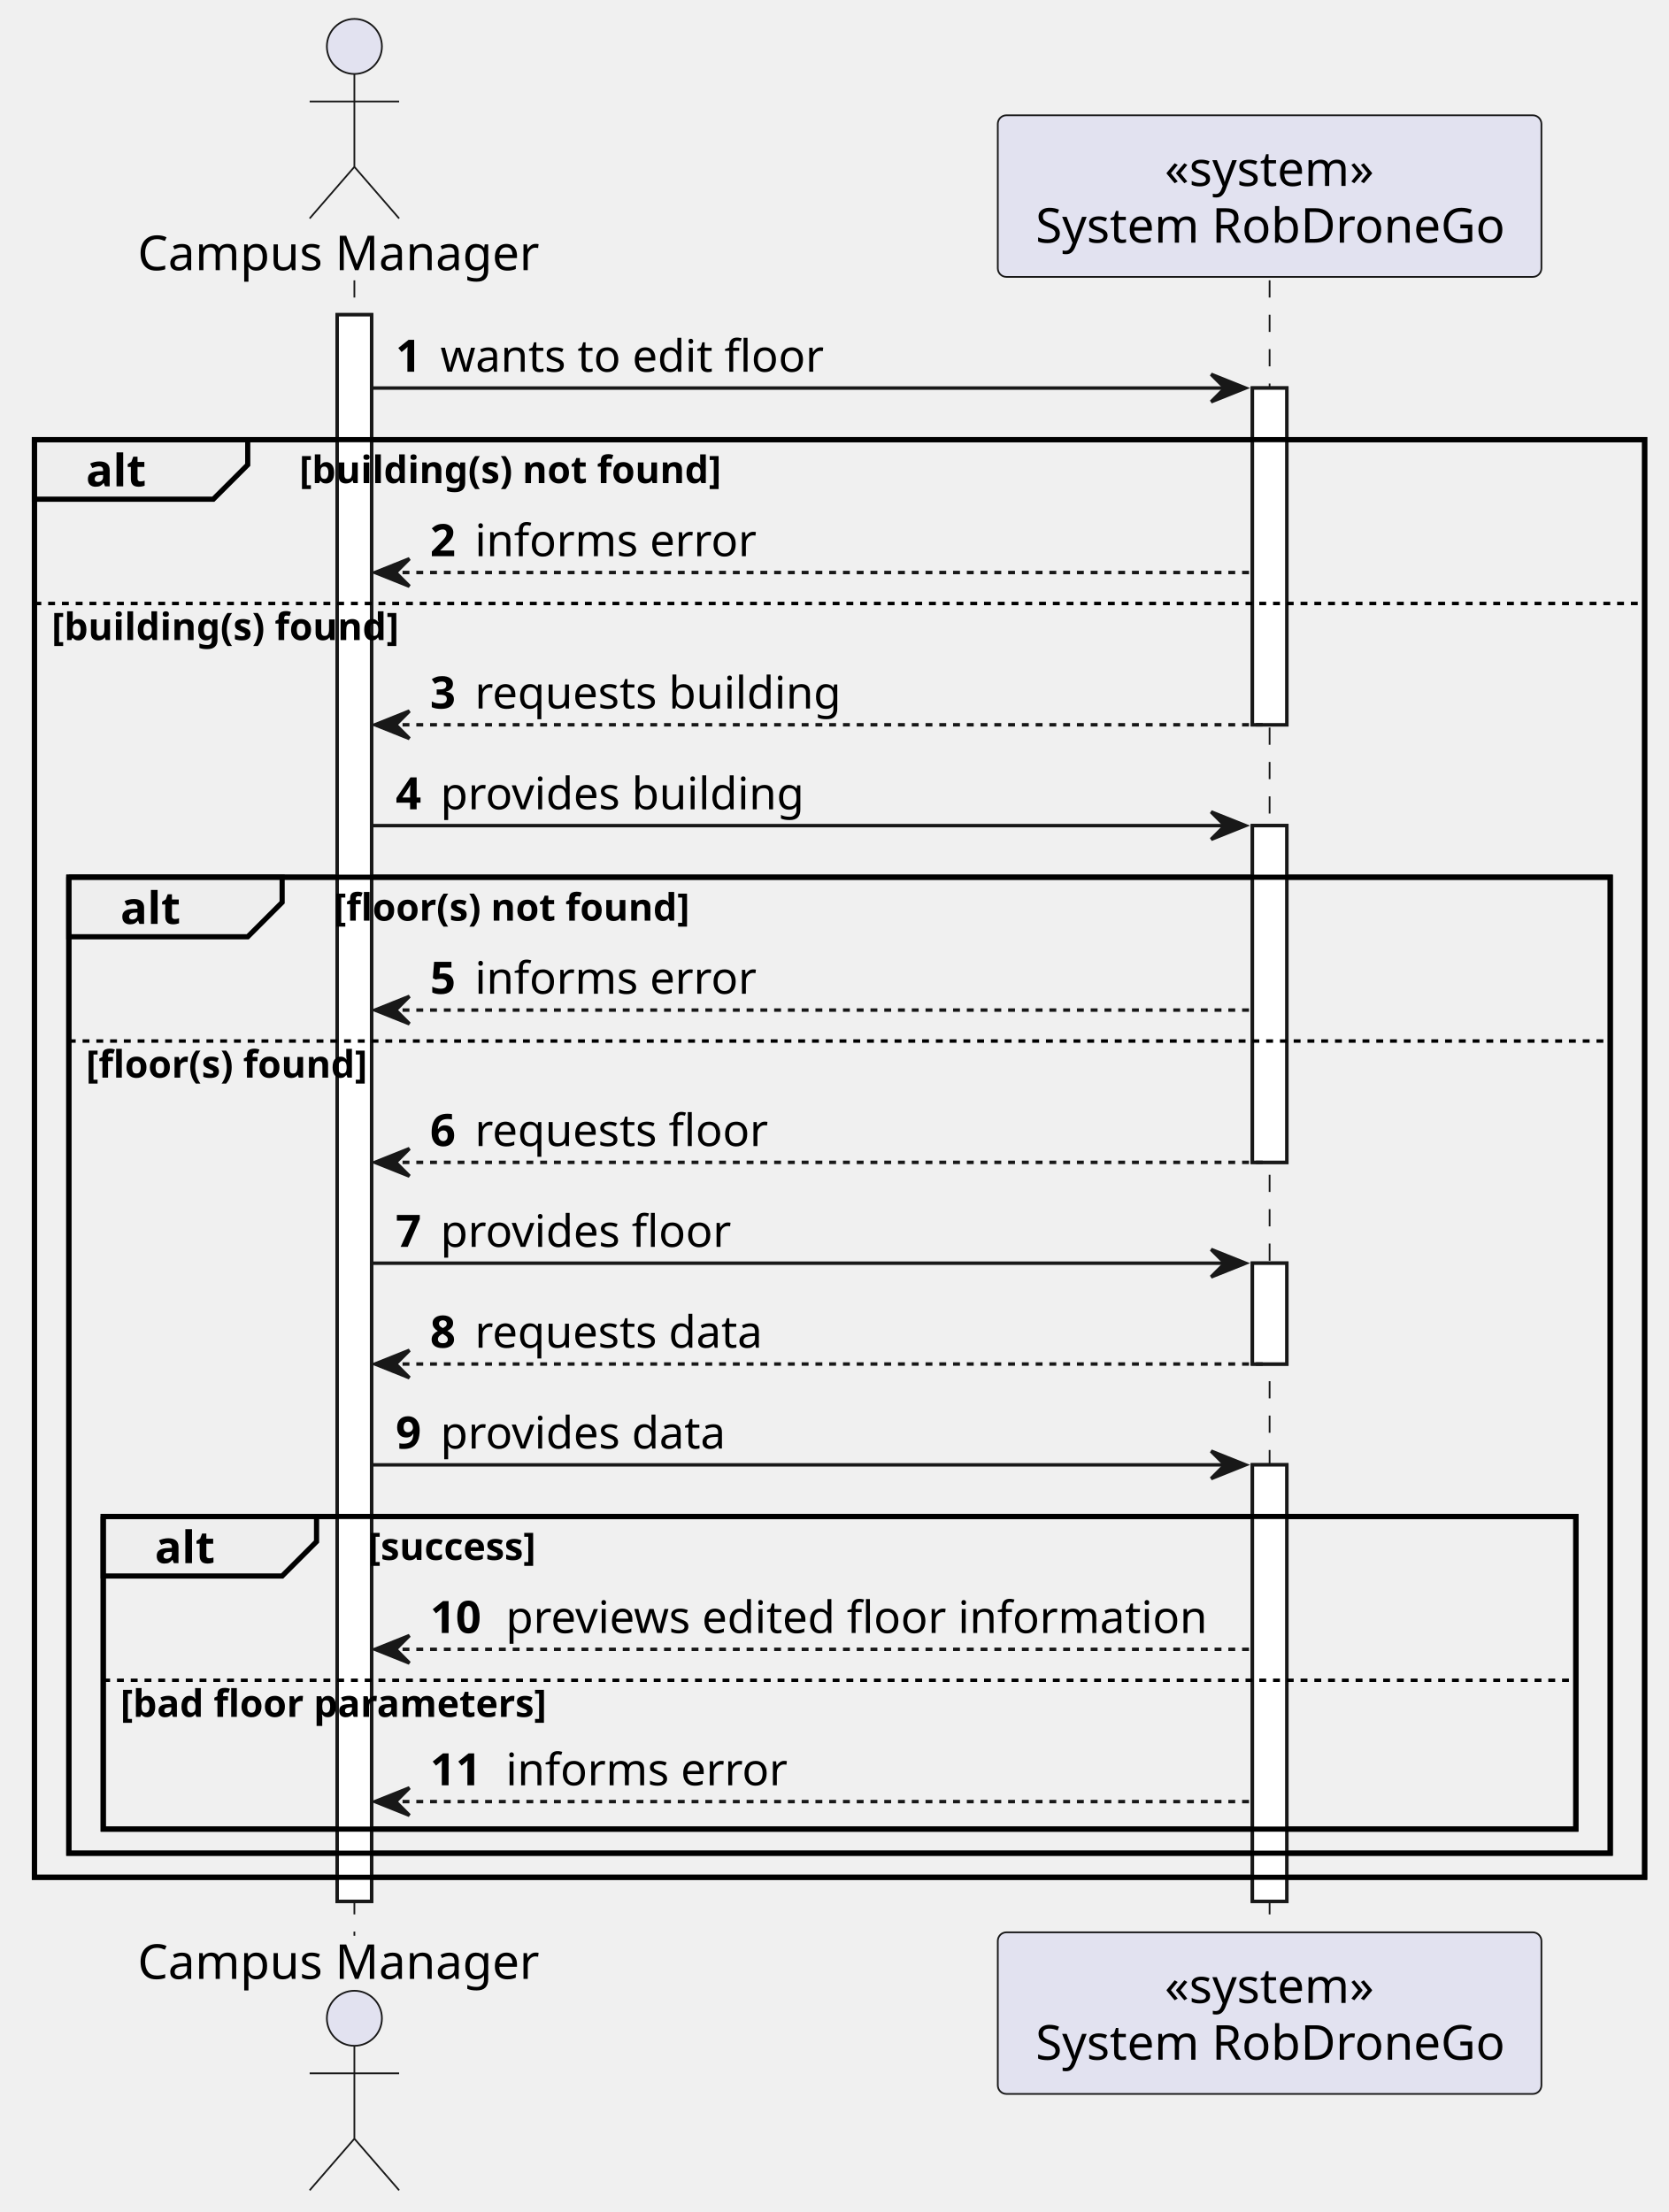
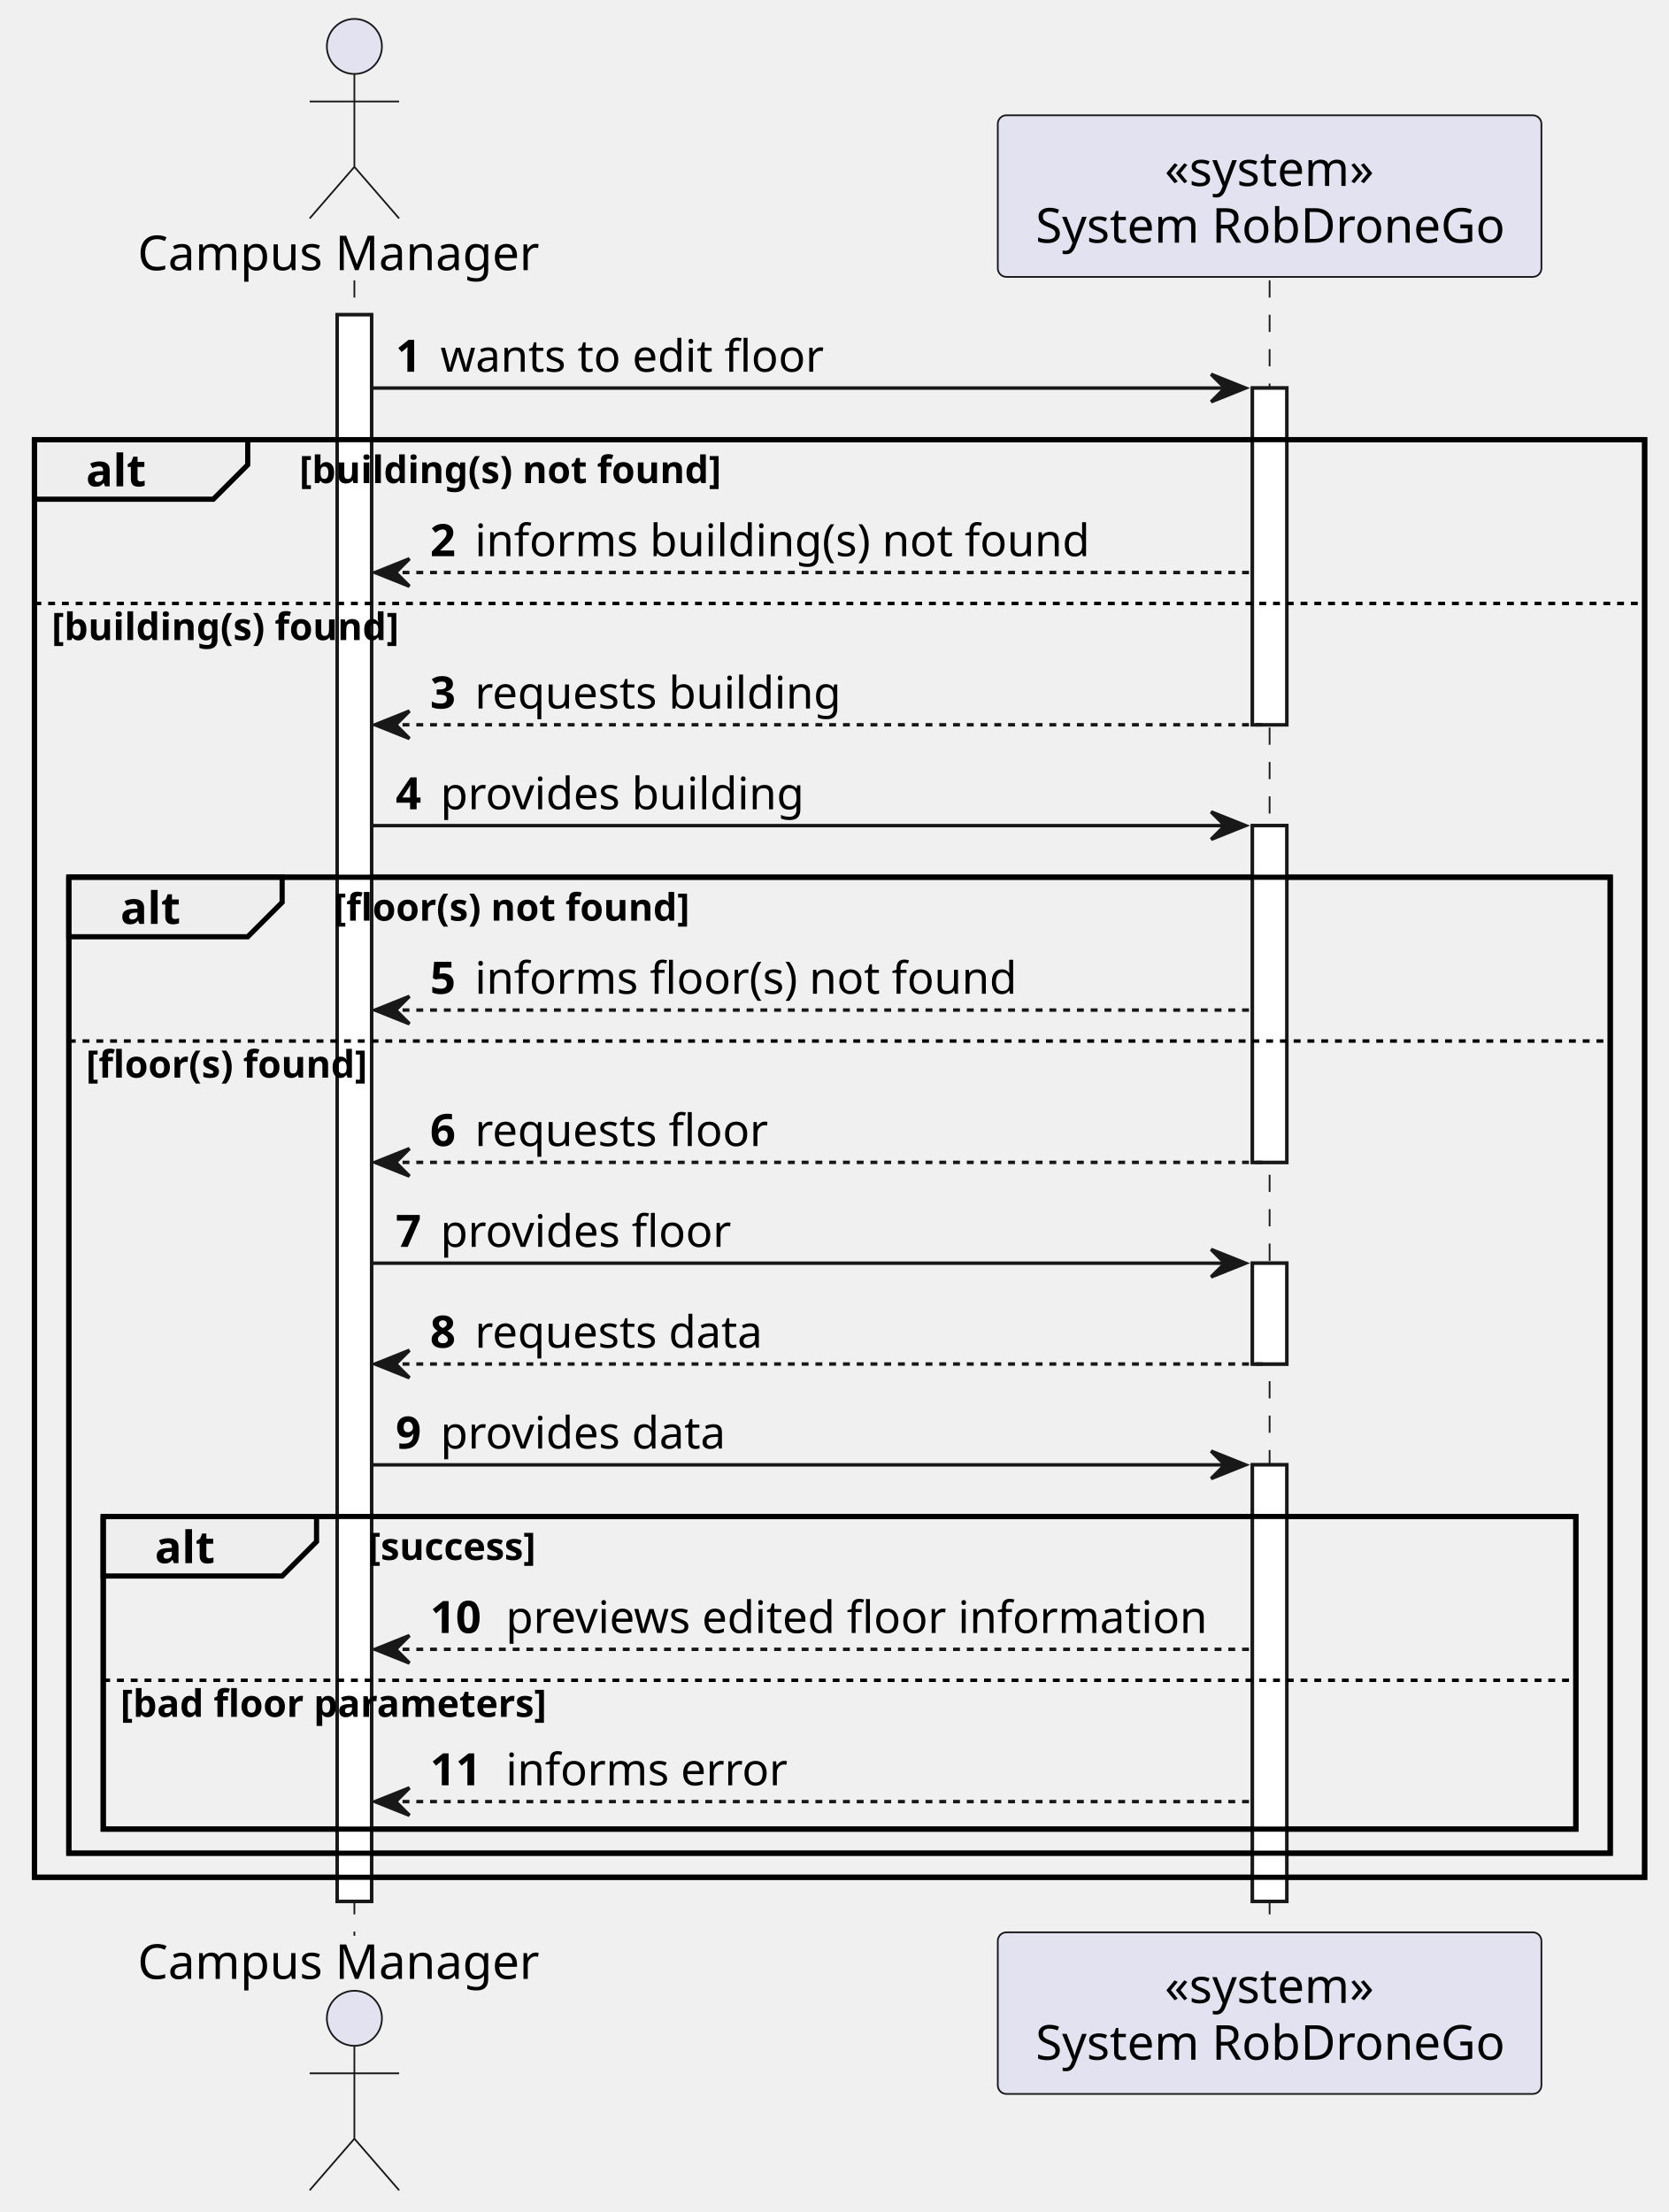
<svg xmlns="http://www.w3.org/2000/svg" contentStyleType="text/css" height="643px" preserveAspectRatio="none" style="width:485px;height:643px;background:#FFFFFF;" version="1.1" viewBox="0 0 485 643" width="485px" zoomAndPan="magnify">
  <defs />
  <g>
    <rect fill="#FFFFFF" height="461.213" style="stroke:#181818;stroke-width:1.0;" width="10" x="98" y="91.488" />
    <rect fill="#FFFFFF" height="97.887" style="stroke:#181818;stroke-width:1.0;" width="10" x="364" y="112.799" />
    <rect fill="#FFFFFF" height="97.887" style="stroke:#181818;stroke-width:1.0;" width="10" x="364" y="239.996" />
    <rect fill="#FFFFFF" height="29.311" style="stroke:#181818;stroke-width:1.0;" width="10" x="364" y="367.193" />
    <rect fill="#FFFFFF" height="126.887" style="stroke:#181818;stroke-width:1.0;" width="10" x="364" y="425.815" />
    <rect fill="none" height="417.902" style="stroke:#000000;stroke-width:1.5;" width="468" x="10" y="127.799" />
    <rect fill="none" height="283.705" style="stroke:#000000;stroke-width:1.5;" width="448" x="20" y="254.996" />
    <rect fill="none" height="90.887" style="stroke:#000000;stroke-width:1.5;" width="428" x="30" y="440.815" />
    <line style="stroke:#181818;stroke-width:0.5;stroke-dasharray:5.0,5.0;" x1="103" x2="103" y1="81.488" y2="562.701" />
    <line style="stroke:#181818;stroke-width:0.5;stroke-dasharray:5.0,5.0;" x1="369" x2="369" y1="81.488" y2="562.701" />
    <text fill="#000000" font-family="sans-serif" font-size="14" lengthAdjust="spacing" textLength="120" x="40" y="78.535">Campus Manager</text>
    <ellipse cx="103" cy="13.5" fill="#E2E2F0" rx="8" ry="8" style="stroke:#181818;stroke-width:0.5;" />
    <path d="M103,21.5 L103,48.5 M90,29.5 L116,29.5 M103,48.5 L90,63.5 M103,48.5 L116,63.5 " fill="none" style="stroke:#181818;stroke-width:0.5;" />
    <text fill="#000000" font-family="sans-serif" font-size="14" lengthAdjust="spacing" textLength="120" x="40" y="575.236">Campus Manager</text>
    <ellipse cx="103" cy="586.689" fill="#E2E2F0" rx="8" ry="8" style="stroke:#181818;stroke-width:0.5;" />
    <path d="M103,594.689 L103,621.689 M90,602.689 L116,602.689 M103,621.689 L90,636.689 M103,621.689 L116,636.689 " fill="none" style="stroke:#181818;stroke-width:0.5;" />
    <rect fill="#E2E2F0" height="46.977" rx="2.5" ry="2.5" style="stroke:#181818;stroke-width:0.5;" width="158" x="290" y="33.512" />
    <text fill="#000000" font-family="sans-serif" font-size="14" lengthAdjust="spacing" textLength="61" x="338.5" y="54.047">«system»</text>
    <text fill="#000000" font-family="sans-serif" font-size="14" lengthAdjust="spacing" textLength="140" x="301" y="70.535">System RobDroneGo</text>
    <rect fill="#E2E2F0" height="46.977" rx="2.5" ry="2.5" style="stroke:#181818;stroke-width:0.5;" width="158" x="290" y="561.701" />
    <text fill="#000000" font-family="sans-serif" font-size="14" lengthAdjust="spacing" textLength="61" x="338.5" y="582.236">«system»</text>
    <text fill="#000000" font-family="sans-serif" font-size="14" lengthAdjust="spacing" textLength="140" x="301" y="598.725">System RobDroneGo</text>
    <rect fill="#FFFFFF" height="461.213" style="stroke:#181818;stroke-width:1.0;" width="10" x="98" y="91.488" />
    <rect fill="#FFFFFF" height="97.887" style="stroke:#181818;stroke-width:1.0;" width="10" x="364" y="112.799" />
    <rect fill="#FFFFFF" height="97.887" style="stroke:#181818;stroke-width:1.0;" width="10" x="364" y="239.996" />
    <rect fill="#FFFFFF" height="29.311" style="stroke:#181818;stroke-width:1.0;" width="10" x="364" y="367.193" />
    <rect fill="#FFFFFF" height="126.887" style="stroke:#181818;stroke-width:1.0;" width="10" x="364" y="425.815" />
    <polygon fill="#181818" points="352,108.799,362,112.799,352,116.799,356,112.799" style="stroke:#181818;stroke-width:1.0;" />
    <line style="stroke:#181818;stroke-width:1.0;" x1="108" x2="358" y1="112.799" y2="112.799" />
    <text fill="#000000" font-family="sans-serif" font-size="13" font-weight="bold" lengthAdjust="spacing" textLength="9" x="115" y="108.057">1</text>
    <text fill="#000000" font-family="sans-serif" font-size="13" lengthAdjust="spacing" textLength="116" x="128" y="108.057">wants to edit floor</text>
    <path d="M10,127.799 L72,127.799 L72,135.109 L62,145.109 L10,145.109 L10,127.799 " fill="#EEEEEE" style="stroke:#000000;stroke-width:1.5;" />
    <rect fill="none" height="417.902" style="stroke:#000000;stroke-width:1.5;" width="468" x="10" y="127.799" />
    <text fill="#000000" font-family="sans-serif" font-size="13" font-weight="bold" lengthAdjust="spacing" textLength="17" x="25" y="141.367">alt</text>
    <text fill="#000000" font-family="sans-serif" font-size="11" font-weight="bold" lengthAdjust="spacing" textLength="128" x="87" y="140.434">[building(s) not found]</text>
    <polygon fill="#181818" points="119,162.42,109,166.42,119,170.42,115,166.42" style="stroke:#181818;stroke-width:1.0;" />
    <line style="stroke:#181818;stroke-width:1.0;stroke-dasharray:2.0,2.0;" x1="113" x2="363" y1="166.42" y2="166.42" />
    <text fill="#000000" font-family="sans-serif" font-size="13" font-weight="bold" lengthAdjust="spacing" textLength="9" x="125" y="161.678">2</text>
-     <text fill="#000000" font-family="sans-serif" font-size="13" lengthAdjust="spacing" textLength="83" x="138" y="161.678">informs error</text>
+     <text fill="#000000" font-family="sans-serif" font-size="13" lengthAdjust="spacing" textLength="186" x="138" y="161.678">informs building(s) not found</text>
    <line style="stroke:#000000;stroke-width:1.0;stroke-dasharray:2.0,2.0;" x1="10" x2="478" y1="175.42" y2="175.42" />
    <text fill="#000000" font-family="sans-serif" font-size="11" font-weight="bold" lengthAdjust="spacing" textLength="106" x="15" y="186.055">[building(s) found]</text>
    <polygon fill="#181818" points="119,206.685,109,210.685,119,214.685,115,210.685" style="stroke:#181818;stroke-width:1.0;" />
    <line style="stroke:#181818;stroke-width:1.0;stroke-dasharray:2.0,2.0;" x1="113" x2="368" y1="210.685" y2="210.685" />
    <text fill="#000000" font-family="sans-serif" font-size="13" font-weight="bold" lengthAdjust="spacing" textLength="9" x="125" y="205.943">3</text>
    <text fill="#000000" font-family="sans-serif" font-size="13" lengthAdjust="spacing" textLength="110" x="138" y="205.943">requests building</text>
    <polygon fill="#181818" points="352,235.996,362,239.996,352,243.996,356,239.996" style="stroke:#181818;stroke-width:1.0;" />
    <line style="stroke:#181818;stroke-width:1.0;" x1="108" x2="358" y1="239.996" y2="239.996" />
    <text fill="#000000" font-family="sans-serif" font-size="13" font-weight="bold" lengthAdjust="spacing" textLength="9" x="115" y="235.254">4</text>
    <text fill="#000000" font-family="sans-serif" font-size="13" lengthAdjust="spacing" textLength="110" x="128" y="235.254">provides building</text>
    <path d="M20,254.996 L82,254.996 L82,262.307 L72,272.307 L20,272.307 L20,254.996 " fill="#EEEEEE" style="stroke:#000000;stroke-width:1.5;" />
    <rect fill="none" height="283.705" style="stroke:#000000;stroke-width:1.5;" width="448" x="20" y="254.996" />
    <text fill="#000000" font-family="sans-serif" font-size="13" font-weight="bold" lengthAdjust="spacing" textLength="17" x="35" y="268.565">alt</text>
    <text fill="#000000" font-family="sans-serif" font-size="11" font-weight="bold" lengthAdjust="spacing" textLength="109" x="97" y="267.631">[floor(s) not found]</text>
    <polygon fill="#181818" points="119,289.617,109,293.617,119,297.617,115,293.617" style="stroke:#181818;stroke-width:1.0;" />
    <line style="stroke:#181818;stroke-width:1.0;stroke-dasharray:2.0,2.0;" x1="113" x2="363" y1="293.617" y2="293.617" />
    <text fill="#000000" font-family="sans-serif" font-size="13" font-weight="bold" lengthAdjust="spacing" textLength="9" x="125" y="288.875">5</text>
-     <text fill="#000000" font-family="sans-serif" font-size="13" lengthAdjust="spacing" textLength="83" x="138" y="288.875">informs error</text>
+     <text fill="#000000" font-family="sans-serif" font-size="13" lengthAdjust="spacing" textLength="164" x="138" y="288.875">informs floor(s) not found</text>
    <line style="stroke:#000000;stroke-width:1.0;stroke-dasharray:2.0,2.0;" x1="20" x2="468" y1="302.617" y2="302.617" />
    <text fill="#000000" font-family="sans-serif" font-size="11" font-weight="bold" lengthAdjust="spacing" textLength="87" x="25" y="313.252">[floor(s) found]</text>
    <polygon fill="#181818" points="119,333.883,109,337.883,119,341.883,115,337.883" style="stroke:#181818;stroke-width:1.0;" />
    <line style="stroke:#181818;stroke-width:1.0;stroke-dasharray:2.0,2.0;" x1="113" x2="368" y1="337.883" y2="337.883" />
    <text fill="#000000" font-family="sans-serif" font-size="13" font-weight="bold" lengthAdjust="spacing" textLength="9" x="125" y="333.141">6</text>
    <text fill="#000000" font-family="sans-serif" font-size="13" lengthAdjust="spacing" textLength="88" x="138" y="333.141">requests floor</text>
    <polygon fill="#181818" points="352,363.193,362,367.193,352,371.193,356,367.193" style="stroke:#181818;stroke-width:1.0;" />
    <line style="stroke:#181818;stroke-width:1.0;" x1="108" x2="358" y1="367.193" y2="367.193" />
    <text fill="#000000" font-family="sans-serif" font-size="13" font-weight="bold" lengthAdjust="spacing" textLength="9" x="115" y="362.451">7</text>
    <text fill="#000000" font-family="sans-serif" font-size="13" lengthAdjust="spacing" textLength="88" x="128" y="362.451">provides floor</text>
    <polygon fill="#181818" points="119,392.504,109,396.504,119,400.504,115,396.504" style="stroke:#181818;stroke-width:1.0;" />
    <line style="stroke:#181818;stroke-width:1.0;stroke-dasharray:2.0,2.0;" x1="113" x2="368" y1="396.504" y2="396.504" />
    <text fill="#000000" font-family="sans-serif" font-size="13" font-weight="bold" lengthAdjust="spacing" textLength="9" x="125" y="391.762">8</text>
    <text fill="#000000" font-family="sans-serif" font-size="13" lengthAdjust="spacing" textLength="85" x="138" y="391.762">requests data</text>
    <polygon fill="#181818" points="352,421.815,362,425.815,352,429.815,356,425.815" style="stroke:#181818;stroke-width:1.0;" />
    <line style="stroke:#181818;stroke-width:1.0;" x1="108" x2="358" y1="425.815" y2="425.815" />
    <text fill="#000000" font-family="sans-serif" font-size="13" font-weight="bold" lengthAdjust="spacing" textLength="9" x="115" y="421.072">9</text>
    <text fill="#000000" font-family="sans-serif" font-size="13" lengthAdjust="spacing" textLength="85" x="128" y="421.072">provides data</text>
    <path d="M30,440.815 L92,440.815 L92,448.125 L82,458.125 L30,458.125 L30,440.815 " fill="#EEEEEE" style="stroke:#000000;stroke-width:1.5;" />
    <rect fill="none" height="90.887" style="stroke:#000000;stroke-width:1.5;" width="428" x="30" y="440.815" />
    <text fill="#000000" font-family="sans-serif" font-size="13" font-weight="bold" lengthAdjust="spacing" textLength="17" x="45" y="454.383">alt</text>
    <text fill="#000000" font-family="sans-serif" font-size="11" font-weight="bold" lengthAdjust="spacing" textLength="51" x="107" y="453.449">[success]</text>
    <polygon fill="#181818" points="119,475.435,109,479.435,119,483.435,115,479.435" style="stroke:#181818;stroke-width:1.0;" />
    <line style="stroke:#181818;stroke-width:1.0;stroke-dasharray:2.0,2.0;" x1="113" x2="363" y1="479.435" y2="479.435" />
    <text fill="#000000" font-family="sans-serif" font-size="13" font-weight="bold" lengthAdjust="spacing" textLength="18" x="125" y="474.693">10</text>
    <text fill="#000000" font-family="sans-serif" font-size="13" lengthAdjust="spacing" textLength="210" x="147" y="474.693">previews edited floor information</text>
    <line style="stroke:#000000;stroke-width:1.0;stroke-dasharray:2.0,2.0;" x1="30" x2="458" y1="488.435" y2="488.435" />
    <text fill="#000000" font-family="sans-serif" font-size="11" font-weight="bold" lengthAdjust="spacing" textLength="126" x="35" y="499.07">[bad floor parameters]</text>
    <polygon fill="#181818" points="119,519.701,109,523.701,119,527.701,115,523.701" style="stroke:#181818;stroke-width:1.0;" />
    <line style="stroke:#181818;stroke-width:1.0;stroke-dasharray:2.0,2.0;" x1="113" x2="363" y1="523.701" y2="523.701" />
    <text fill="#000000" font-family="sans-serif" font-size="13" font-weight="bold" lengthAdjust="spacing" textLength="18" x="125" y="518.959">11</text>
    <text fill="#000000" font-family="sans-serif" font-size="13" lengthAdjust="spacing" textLength="83" x="147" y="518.959">informs error</text>
  </g>
</svg>
